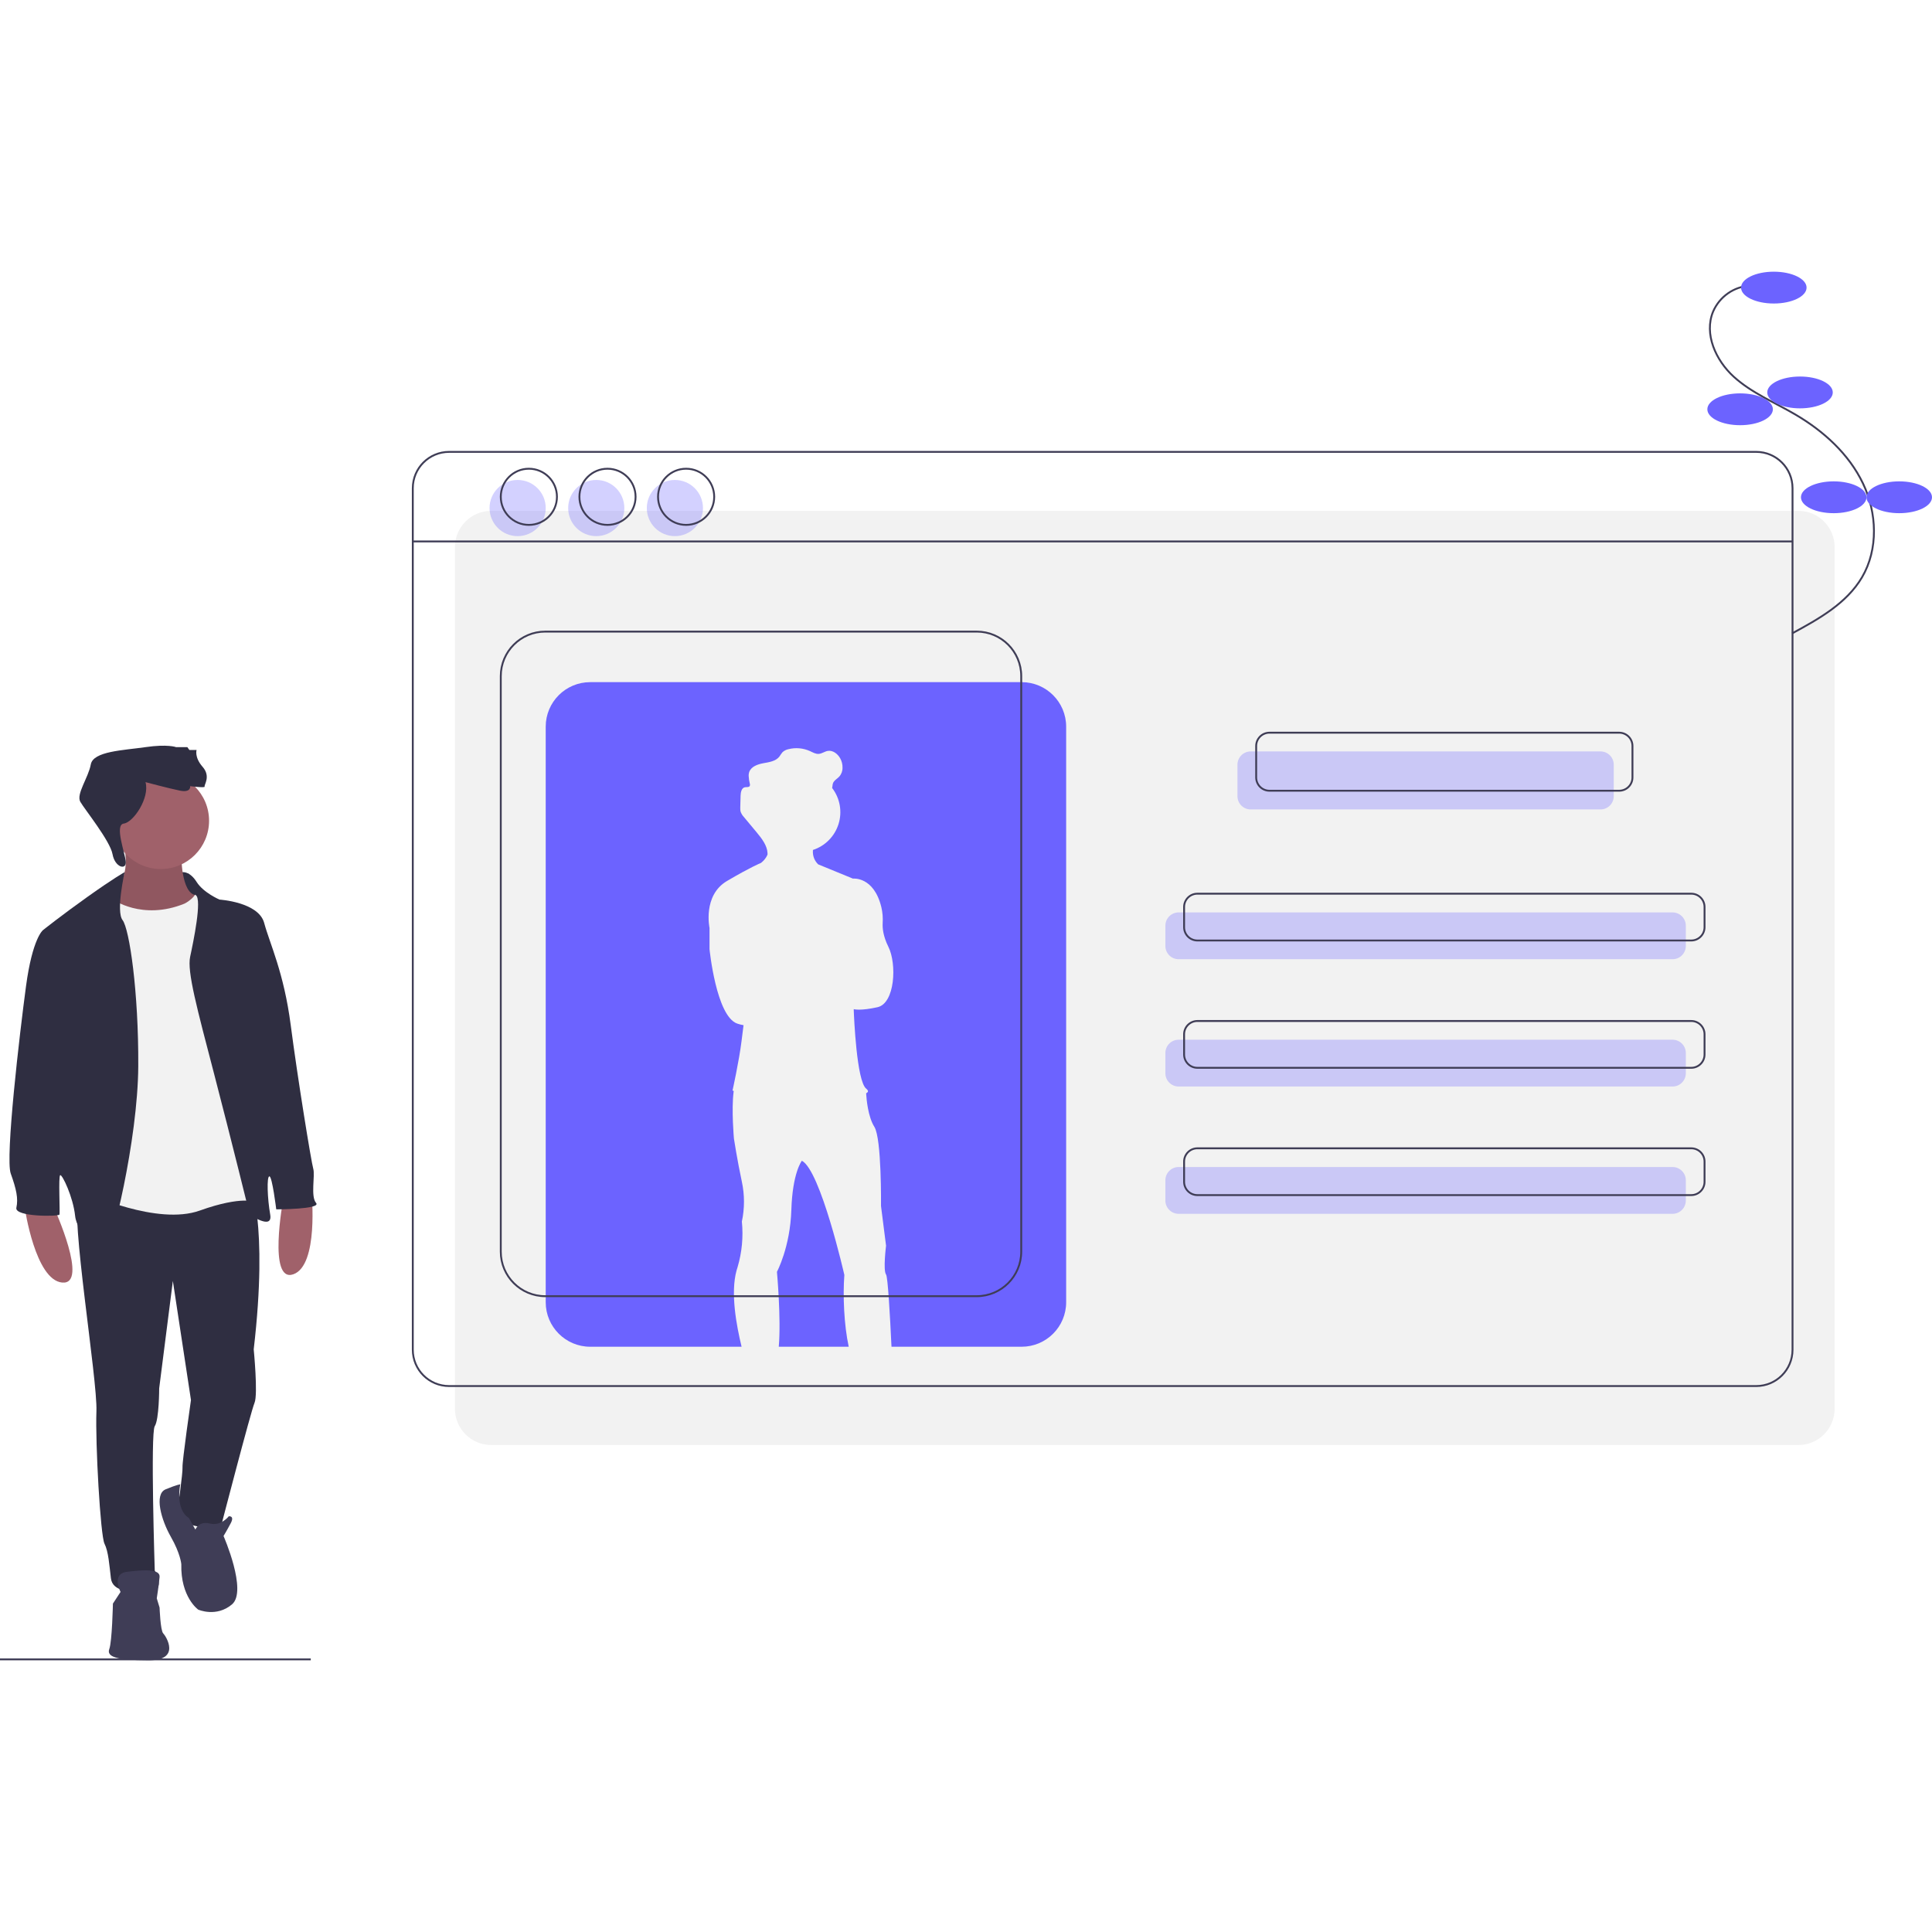
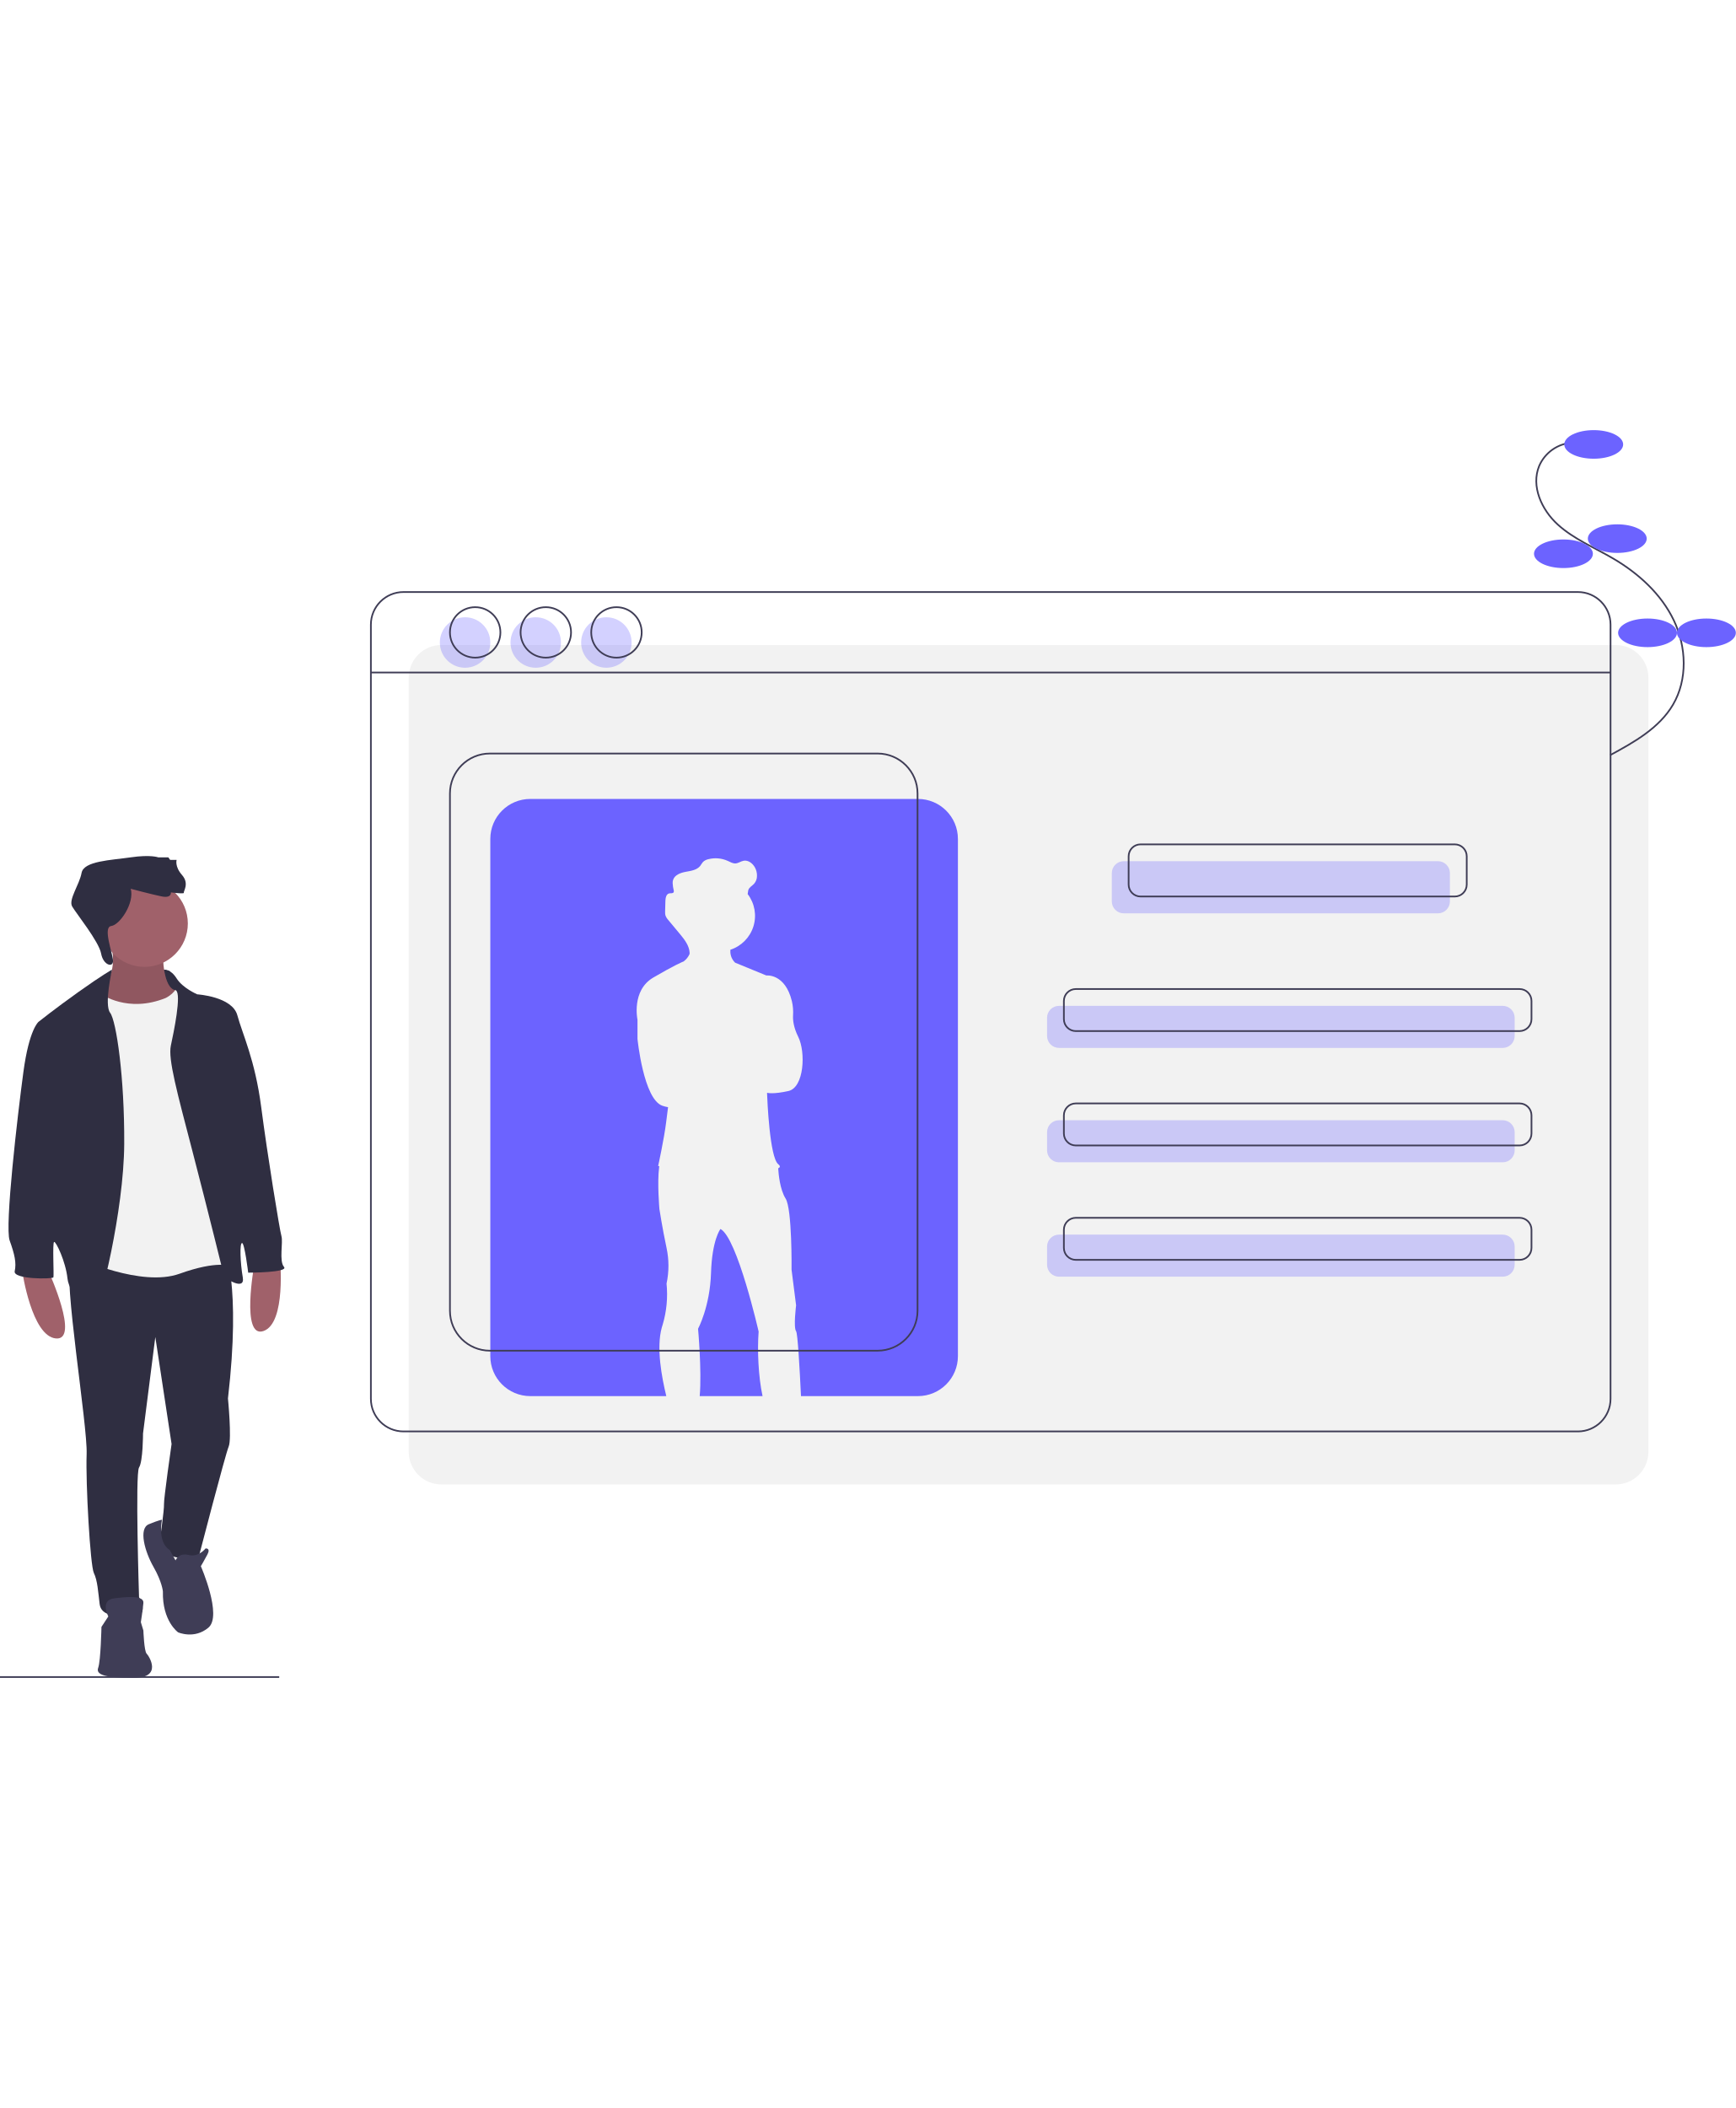
- <svg xmlns="http://www.w3.org/2000/svg" id="fe80fb2b-bcaf-407e-919b-306adc32f78b" data-name="Layer 1" width="510" height="510" viewBox="0 0 1032 741.753">
+ <svg xmlns="http://www.w3.org/2000/svg" id="fe80fb2b-bcaf-407e-919b-306adc32f78b" data-name="Layer 1" width="420" height="510" viewBox="0 0 1032 741.753">
  <line y1="741.253" x2="166" y2="741.253" fill="none" stroke="#3f3d56" stroke-miterlimit="10" />
  <rect x="243" y="127.753" width="737" height="499" rx="19.398" fill="#f2f2f2" />
  <rect x="220.5" y="96.253" width="737" height="499" rx="19.398" fill="none" stroke="#3f3d56" stroke-miterlimit="10" />
  <line x1="220.5" y1="144.093" x2="957.5" y2="144.093" fill="none" stroke="#3f3d56" stroke-miterlimit="10" />
  <rect x="661" y="256.253" width="201" height="31" rx="7.093" fill="#6c63ff" opacity="0.3" />
  <rect x="622.5" y="342.253" width="278" height="25" rx="7.093" fill="#6c63ff" opacity="0.3" />
  <rect x="622.5" y="410.253" width="278" height="25" rx="7.093" fill="#6c63ff" opacity="0.3" />
  <rect x="622.5" y="478.253" width="278" height="25" rx="7.093" fill="#6c63ff" opacity="0.3" />
  <rect x="671" y="246.253" width="201" height="31" rx="7.093" fill="none" stroke="#3f3d56" stroke-miterlimit="10" />
  <rect x="632.5" y="332.253" width="278" height="25" rx="7.093" fill="none" stroke="#3f3d56" stroke-miterlimit="10" />
  <rect x="632.5" y="400.253" width="278" height="25" rx="7.093" fill="none" stroke="#3f3d56" stroke-miterlimit="10" />
  <rect x="632.5" y="468.253" width="278" height="25" rx="7.093" fill="none" stroke="#3f3d56" stroke-miterlimit="10" />
  <circle cx="276.5" cy="126.253" r="15" fill="#6c63ff" opacity="0.3" />
  <circle cx="318.5" cy="126.253" r="15" fill="#6c63ff" opacity="0.3" />
  <circle cx="360.5" cy="126.253" r="15" fill="#6c63ff" opacity="0.3" />
  <circle cx="282.5" cy="120.253" r="15" fill="none" stroke="#3f3d56" stroke-miterlimit="10" />
  <circle cx="324.5" cy="120.253" r="15" fill="none" stroke="#3f3d56" stroke-miterlimit="10" />
  <circle cx="366.5" cy="120.253" r="15" fill="none" stroke="#3f3d56" stroke-miterlimit="10" />
  <path d="M537.854,653.379c-2.511-11.568-3.177-27.369-2.333-38.36,0,0-12.698-55.786-22.69-60.991l-.003.003c-.153.197-5.002,6.554-5.617,26.224-.625,19.983-7.7,33.097-7.7,33.097s2.29,24.908.98,40.028Z" transform="translate(-84.5 -79.12639)" fill="#6c63ff" />
  <path d="M630.228,298.379H399.772A23.772,23.772,0,0,0,376,322.151V629.607a23.772,23.772,0,0,0,23.772,23.772h80.855c-2.7-11.199-6.057-28.691-2.657-40.852l-.002-.008.002.005c.159-.568.327-1.127.516-1.67a63.497,63.497,0,0,0,2.292-24.354,50.609,50.609,0,0,0,0-21.232c-2.498-11.656-4.246-23.105-4.246-23.105s-1.377-15.402-.175-24.844c.027-.207.058-.404.087-.605-.424-.097-.662-.152-.662-.152s3.539-16.028,4.788-26.227c.295-2.408.683-5.46,1.103-8.715a20.94,20.94,0,0,1-3.393-.86c-11.24-3.955-14.779-39.758-14.779-39.758V429.656s-3.747-17.381,9.367-25.083c12.628-7.416,17.67-9.446,18.026-9.586.096-.069.19-.131.288-.207a11.061,11.061,0,0,0,3.29-4.234q.026-.429.012-.852c-.213-4.067-3.044-7.765-5.73-10.992q-3.437-4.129-6.873-8.257a8.072,8.072,0,0,1-1.77-2.865,6.604,6.604,0,0,1-.187-1.804q-.003-.337.004-.673.056-3.078.167-6.155c.064-1.792.516-4.054,2.271-4.422.913-.192,2.121.142,2.604-.656a1.565,1.565,0,0,0,.117-1.061c-.006.027-.007.054-.015.081-.006-.033-.012-.067-.018-.1a22.437,22.437,0,0,1-.651-4.386,5.842,5.842,0,0,1,.282-1.97c1.017-2.975,4.518-4.196,7.611-4.757,3.094-.561,6.567-1.044,8.508-3.517a26.951,26.951,0,0,1,1.689-2.374,6.63,6.63,0,0,1,3.166-1.597,17.498,17.498,0,0,1,11.506,1.021c1.496.683,3,1.602,4.641,1.498,1.705-.108,3.162-1.308,4.845-1.6,2.719-.472,5.319,1.566,6.659,3.978a9.851,9.851,0,0,1,1.233,5.023,6.912,6.912,0,0,1-1.764,4.741c-1.17,1.241-2.916,2.094-3.402,3.73-.198.666-.152,1.383-.327,2.055-.022.084-.057.162-.086.244.032.042.067.081.099.123a21.231,21.231,0,0,1-10.332,33.019c-.008.211-.016.421-.015.633a9.173,9.173,0,0,0,2.84,7.065l18.547,7.606s11.166-1.353,15.195,15.31a28.826,28.826,0,0,1,.69,8.457c-.146,2.513.195,6.936,3.057,12.66,4.579,9.159,3.539,30.182-5.828,32.264-8.872,1.972-12.324,1.143-12.664,1.05l-.02.368c.146,3.945,1.55,37.969,6.648,42.086,1.41,1.138,1.14,1.908-.016,2.426l.003.003s.009.219.031.612c.153,2.488.94,11.965,4.353,17.357,3.956,6.245,3.541,42.257,3.541,42.257l2.704,21.232s-1.664,13.114,0,15.402c.946,1.298,2.091,21.404,2.905,38.57h69.53A23.772,23.772,0,0,0,654,629.607V322.151A23.772,23.772,0,0,0,630.228,298.379Z" transform="translate(-84.5 -79.12639)" fill="#6c63ff" />
  <rect x="267.5" y="192.253" width="278" height="355" rx="23.772" fill="none" stroke="#3f3d56" stroke-miterlimit="10" />
  <path d="M185.324,400.757S176,398,174,401s2.727,24.748,2.727,24.748l20.546,1.249-7.17-18.107Z" transform="translate(-84.5 -79.12639)" fill="#2f2e41" />
  <path d="M113.444,579.347s18.695,41.042,4.298,39.753-19.984-39.753-19.984-39.753Z" transform="translate(-84.5 -79.12639)" fill="#a0616a" />
  <path d="M235.711,575.071s-8.201,44.348,5.455,39.611,9.764-43.409,9.764-43.409Z" transform="translate(-84.5 -79.12639)" fill="#a0616a" />
  <path d="M181.347,390.466s-.215,20.629,7.736,21.703-4.513,12.033-4.513,12.033l-14.182,2.793L149.974,425.492l-9.025-11.604s15.901-7.521,9.025-30.943Z" transform="translate(-84.5 -79.12639)" fill="#a0616a" />
  <path d="M181.347,390.466s-.215,20.629,7.736,21.703-4.513,12.033-4.513,12.033l-14.182,2.793L149.974,425.492l-9.025-11.604s15.901-7.521,9.025-30.943Z" transform="translate(-84.5 -79.12639)" opacity="0.1" />
  <path d="M217.876,564.95s10.099,21.703,2.149,89.82c0,0,2.364,24.067.43,28.579s-17.835,65.754-17.835,65.754-20.414,4.513-23.207-9.025c0,0,2.793-19.339,2.579-22.348s4.513-35.885,4.513-35.885l-9.67-63.605-7.306,57.373s0,16.546-2.364,20.199,0,77.142,0,77.142,6.661,11.174-3.438,11.389-19.124-.215-19.984-7.306-1.289-14.182-3.438-18.48-4.942-53.505-4.298-70.696-14.182-105.507-9.455-114.747S217.876,564.95,217.876,564.95Z" transform="translate(-84.5 -79.12639)" fill="#2f2e41" />
  <circle cx="85.888" cy="293.29" r="25.786" fill="#a0616a" />
  <path d="M144.602,414.318s15.686,11.604,38.464,2.364c0,0,7.521-3.653,6.876-9.24s15.686,44.91,15.686,44.91l16.546,87.886-.86,35.885s-7.306-3.653-30.083,4.513-59.952-9.24-59.952-9.24l1.289-92.184,1.289-53.72,3.438-11.818S139.015,410.45,144.602,414.318Z" transform="translate(-84.5 -79.12639)" fill="#f2f2f2" />
  <path d="M182.063,399.893s3.796-.617,7.449,5.185,12.248,9.455,12.248,9.455,20.843,1.289,23.852,12.463,10.529,26.43,14.182,54.58,10.959,73.06,12.033,76.713-1.504,14.827,1.504,18.265-21.273,3.438-21.273,3.438-2.149-17.62-3.653-17.62-1.074,11.818.43,20.414-10.959,0-10.959,0-9.67-39.323-18.91-74.779S184.355,452.997,186.074,445.046s6.446-30.728,3.008-32.877S182.063,399.893,182.063,399.893Z" transform="translate(-84.5 -79.12639)" fill="#2f2e41" />
  <path d="M151.076,399.874s-5.614,3.055-19.796,13.155-23.852,17.835-23.852,17.835-5.587,4.298-9.025,29.868S87.229,552.487,90.237,560.867s4.083,13.323,3.008,18.265,22.563,4.727,22.992,3.653-.645-20.629.43-21.058,6.876,11.604,7.951,21.703,13.538,18.05,16.331,18.05,17.191-58.233,17.405-97.986-4.727-73.275-8.38-78.002S151.076,399.874,151.076,399.874Z" transform="translate(-84.5 -79.12639)" fill="#2f2e41" />
  <path d="M188.867,751.037s1.719-4.727,7.736-3.223,10.099-3.868,10.099-3.868,3.223-.43,1.074,3.653-3.868,6.876-3.868,6.876,12.893,29.439,4.513,36.53-18.05,2.793-18.05,2.793-9.455-6.661-9.025-24.282c0,0-.43-5.587-5.587-14.612s-9.025-22.777-2.793-25.356,7.835-2.674,7.835-2.674-2.916,13.337,4.616,17.998Z" transform="translate(-84.5 -79.12639)" fill="#3f3d56" />
  <path d="M148.9,784.344s-5.157-9.67,3.438-10.744,17.835-1.719,17.405,2.793-1.504,11.389-1.504,11.389l1.504,4.942s.43,12.248,1.934,13.752,9.67,14.397-7.736,14.397-22.563-1.934-21.058-6.017,1.934-24.282,1.934-24.282Z" transform="translate(-84.5 -79.12639)" fill="#3f3d56" />
  <path d="M162.222,351.788s12.033,3.223,18.265,4.513,5.587-2.364,5.587-2.364,8.165,1.074,7.736.215,3.438-5.372-1.074-10.529-3.223-9.025-3.223-9.025h-3.868l-1.074-1.504h-6.017s-4.513-1.719-16.331,0-27.935,2.149-29.224,9.24-7.951,15.901-5.587,19.984,15.901,20.843,17.191,27.935,7.309,8.667,7.093,4.226-6.233-19.912-1.076-20.557S164.586,360.168,162.222,351.788Z" transform="translate(-84.5 -79.12639)" fill="#2f2e41" />
  <path d="M1019.381,86.584a22.982,22.982,0,0,0-19.81,13.851c-4.954,11.974,1.424,26.039,10.999,34.77s21.874,13.722,33.048,20.282c15.01,8.811,28.497,21.043,36.007,36.744s8.309,35.15-.519,50.15c-8.194,13.922-23.093,22.255-37.302,29.94" transform="translate(-84.5 -79.12639)" fill="none" stroke="#3f3d56" stroke-miterlimit="10" />
  <ellipse cx="947.5" cy="8.5" rx="17.5" ry="8.5" fill="#6c63ff" />
  <ellipse cx="961.5" cy="64.5" rx="17.5" ry="8.5" fill="#6c63ff" />
  <ellipse cx="929.5" cy="73.5" rx="17.5" ry="8.5" fill="#6c63ff" />
  <ellipse cx="979.5" cy="120.5" rx="17.5" ry="8.5" fill="#6c63ff" />
  <ellipse cx="1014.5" cy="120.5" rx="17.5" ry="8.5" fill="#6c63ff" />
</svg>
